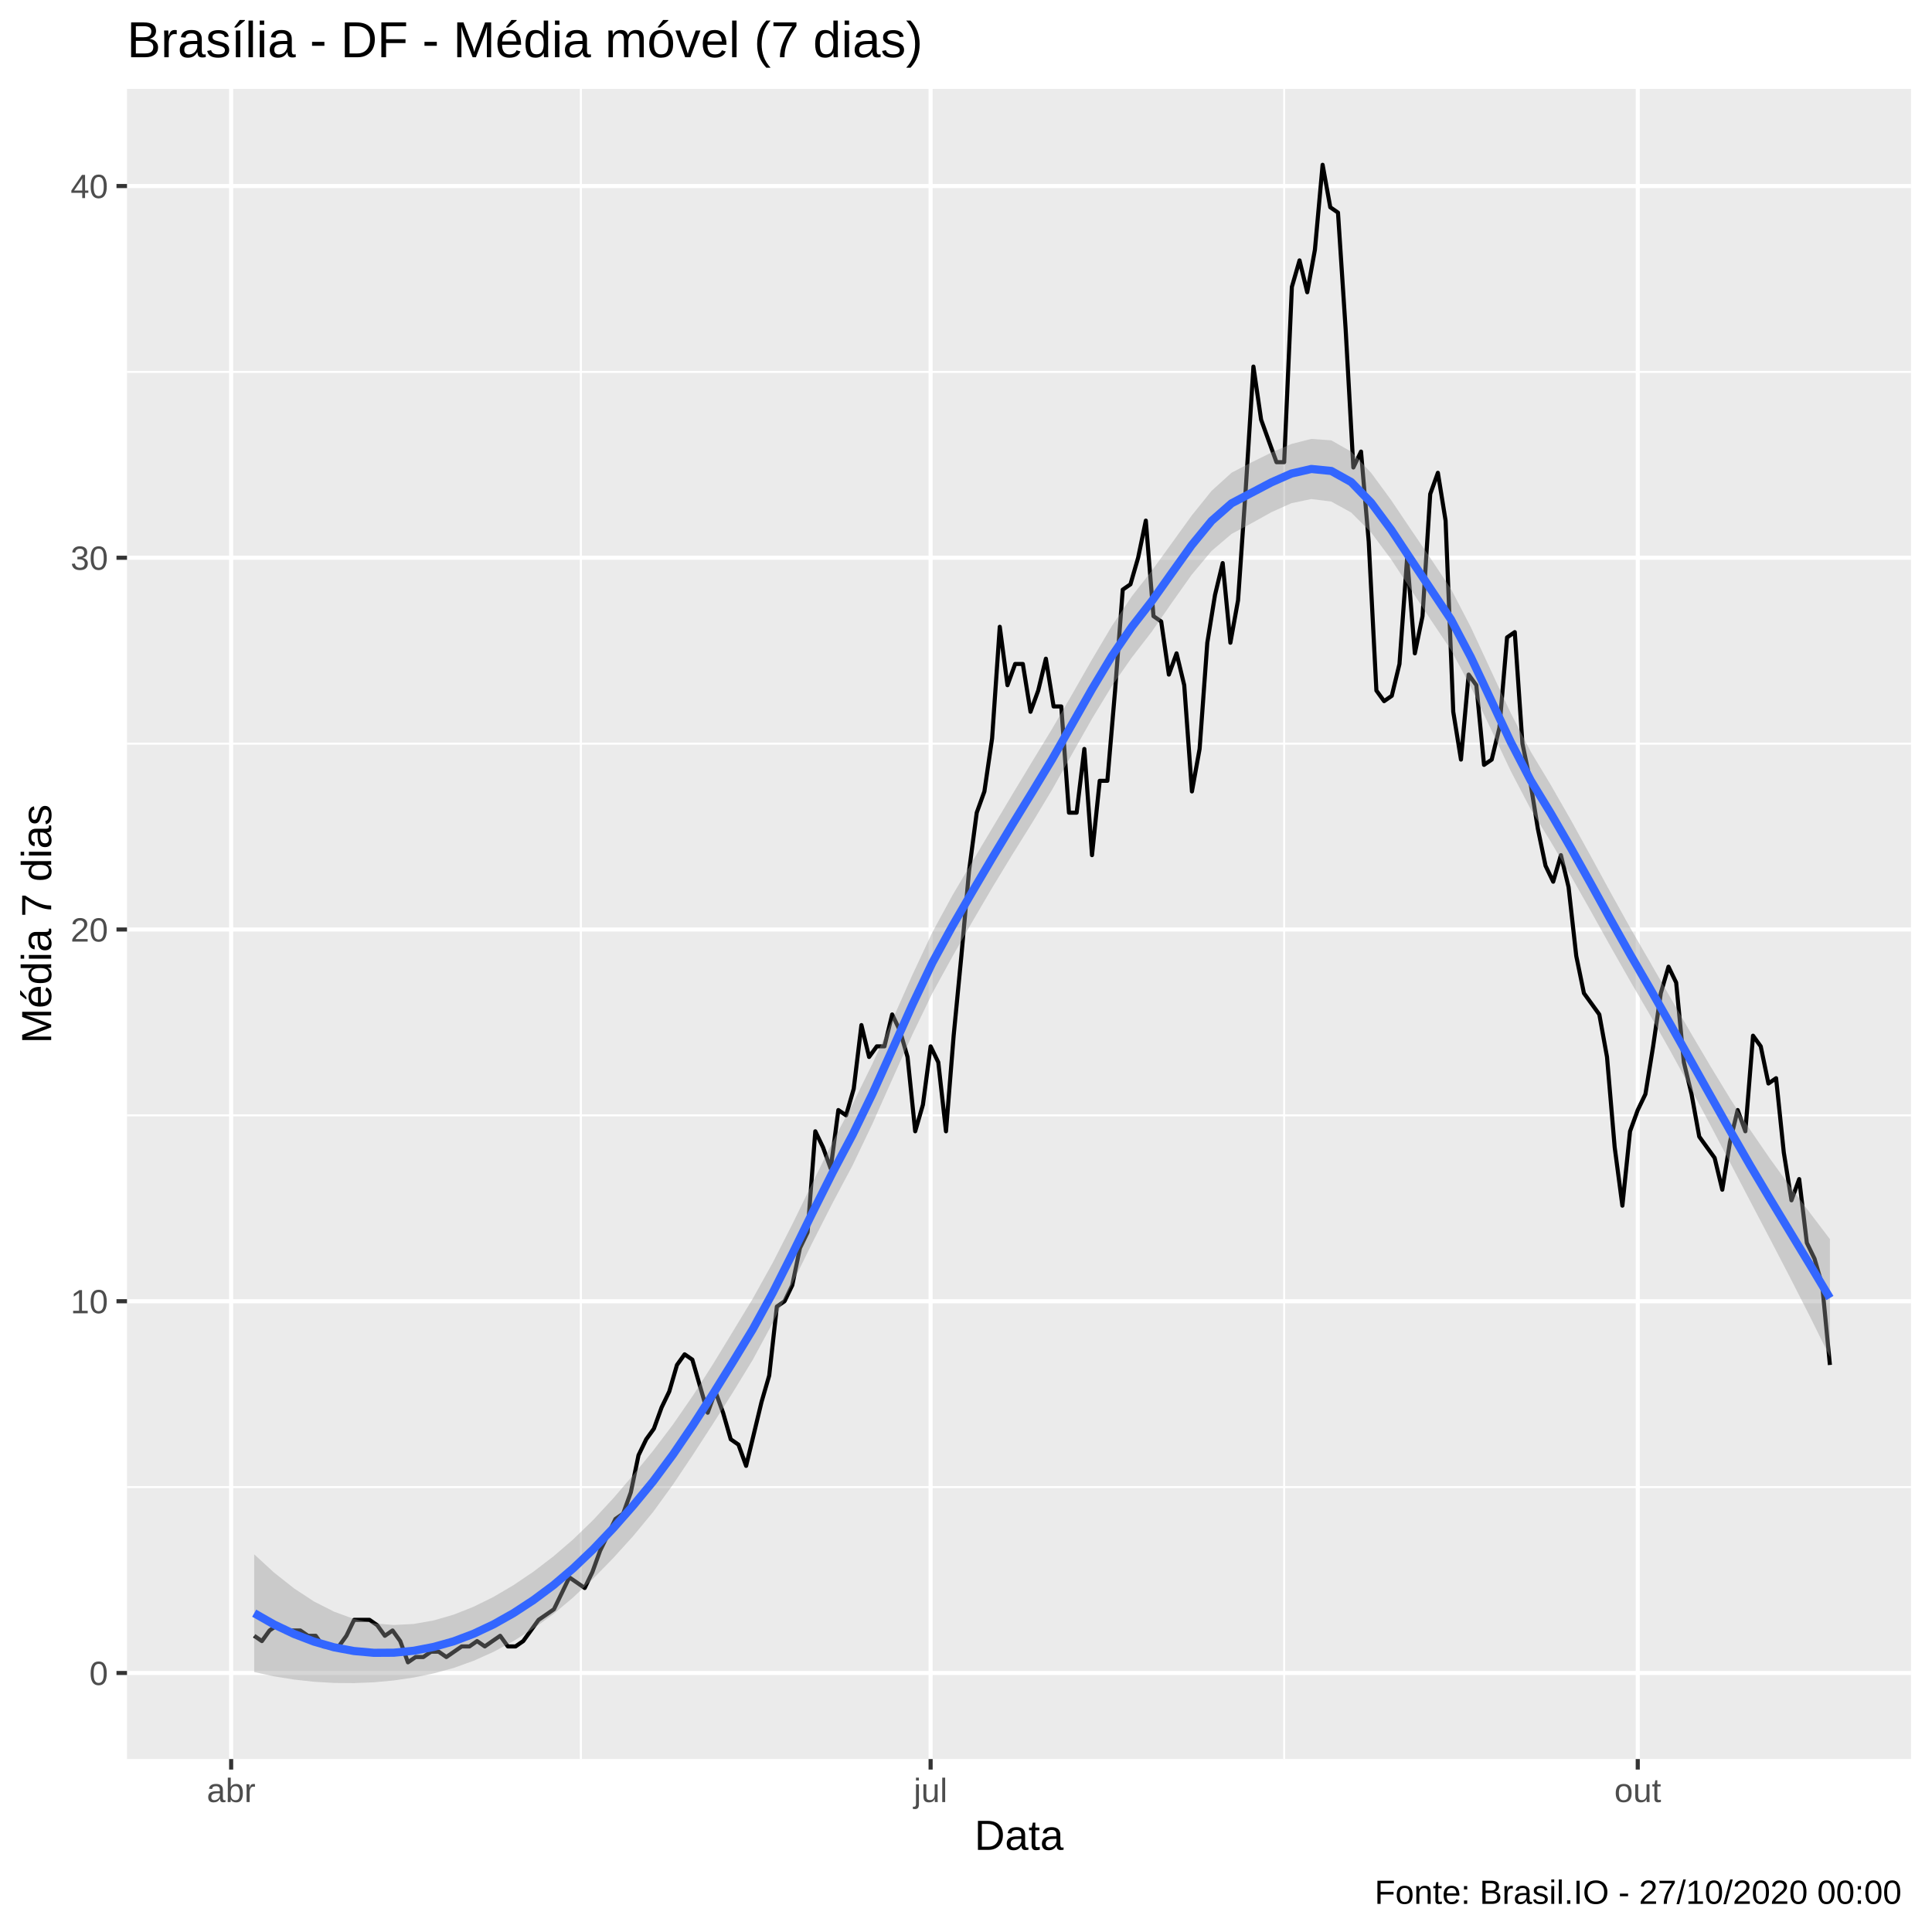
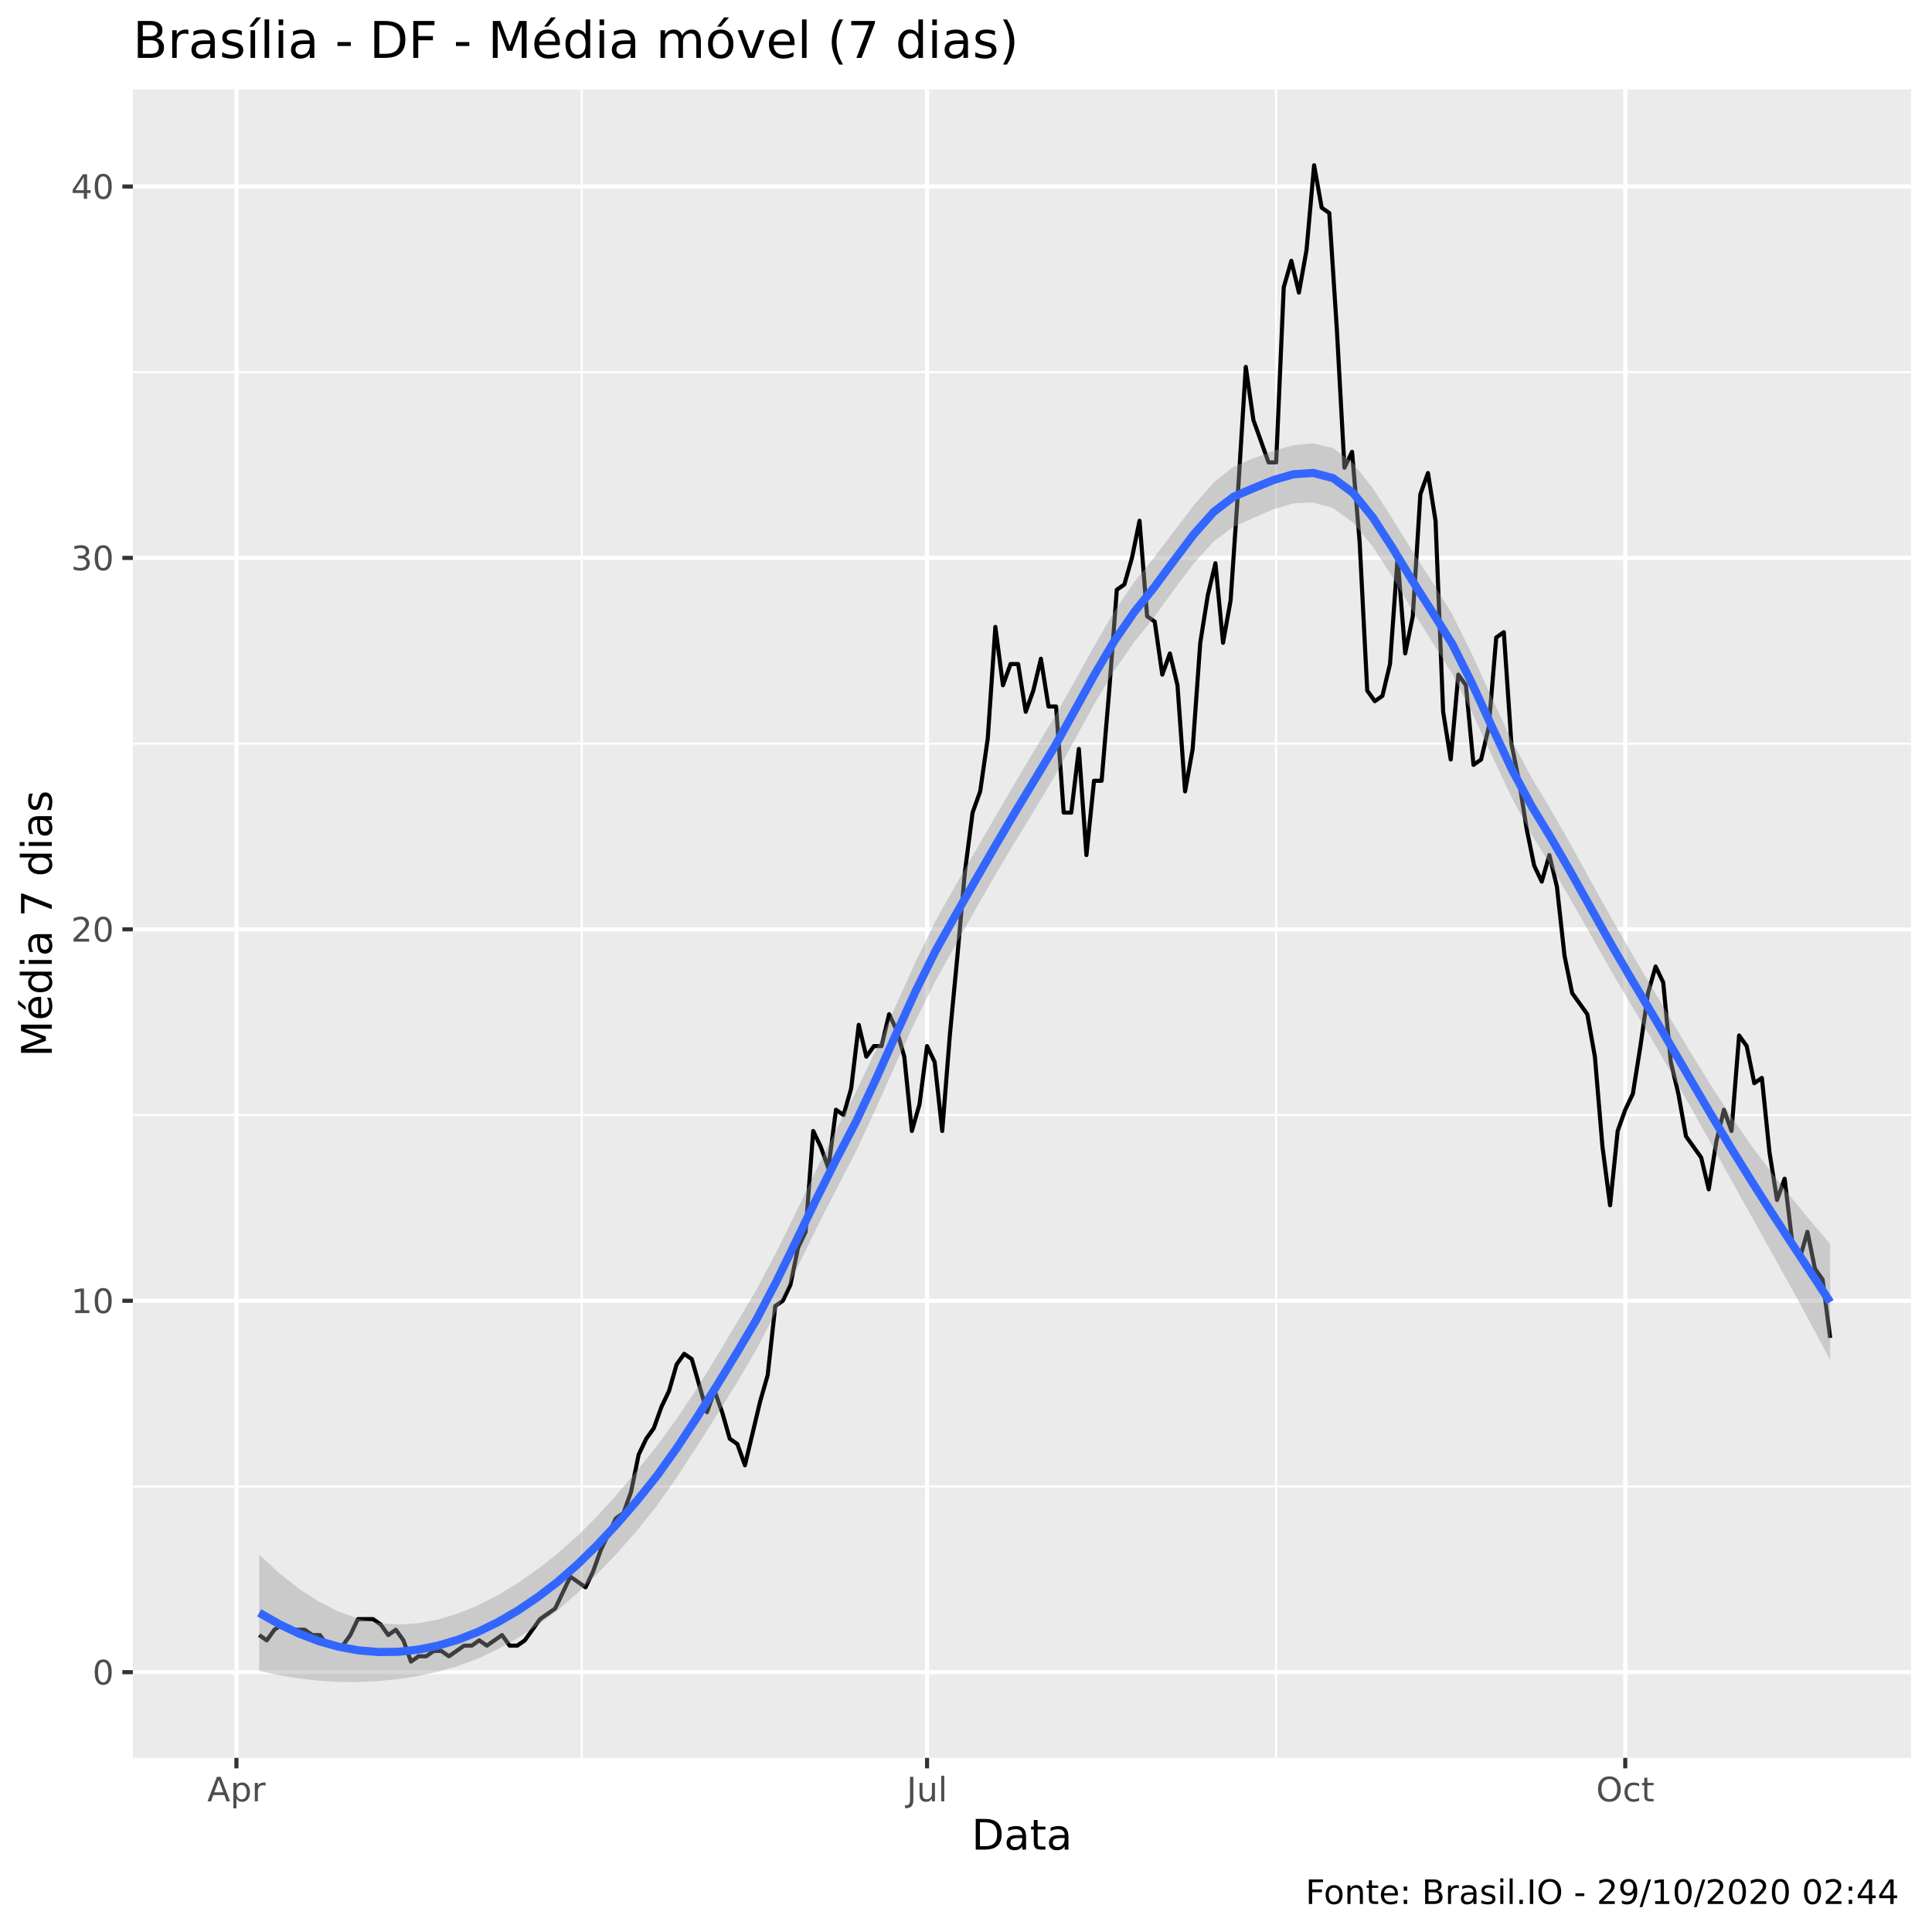
<svg xmlns="http://www.w3.org/2000/svg" viewBox="0 0 504.00 504.00">
  <defs>
    <style type="text/css">
    line, polyline, polygon, path, rect, circle {
      fill: none;
      stroke: #000000;
      stroke-linecap: round;
      stroke-linejoin: round;
      stroke-miterlimit: 10.00;
    }
  </style>
  </defs>
  <rect width="100%" height="100%" style="stroke: none; fill: #FFFFFF;" />
-   <rect x="0.00" y="0.00" width="504.00" height="504.00" style="stroke-width: 1.07; stroke: #FFFFFF; fill: #FFFFFF;" />
+   <rect x="0" y="0.00" width="504.00" height="504.00" style="stroke-width: 1.07; stroke: #FFFFFF; fill: #FFFFFF;" />
  <defs>
-     <clipPath id="cpMzMuMTN8NDk4LjUyfDQ1OC44OHwyMy4xOQ==">
-       <rect x="33.13" y="23.19" width="465.39" height="435.69" />
+     <clipPath id="cpMzQuNjZ8NDk4LjUyfDQ1OC41N3wyMy4zMw==">
+       <rect x="34.66" y="23.33" width="463.87" height="435.24" />
    </clipPath>
  </defs>
-   <rect x="33.13" y="23.19" width="465.39" height="435.69" style="stroke-width: 1.07; stroke: none; fill: #EBEBEB;" clip-path="url(#cpMzMuMTN8NDk4LjUyfDQ1OC44OHwyMy4xOQ==)" />
-   <polyline points="33.13,387.94 498.52,387.94 " style="stroke-width: 0.53; stroke: #FFFFFF; stroke-linecap: butt;" clip-path="url(#cpMzMuMTN8NDk4LjUyfDQ1OC44OHwyMy4xOQ==)" />
-   <polyline points="33.13,290.96 498.52,290.96 " style="stroke-width: 0.53; stroke: #FFFFFF; stroke-linecap: butt;" clip-path="url(#cpMzMuMTN8NDk4LjUyfDQ1OC44OHwyMy4xOQ==)" />
-   <polyline points="33.13,193.99 498.52,193.99 " style="stroke-width: 0.53; stroke: #FFFFFF; stroke-linecap: butt;" clip-path="url(#cpMzMuMTN8NDk4LjUyfDQ1OC44OHwyMy4xOQ==)" />
-   <polyline points="33.13,97.02 498.52,97.02 " style="stroke-width: 0.53; stroke: #FFFFFF; stroke-linecap: butt;" clip-path="url(#cpMzMuMTN8NDk4LjUyfDQ1OC44OHwyMy4xOQ==)" />
-   <polyline points="151.53,458.88 151.53,23.19 " style="stroke-width: 0.53; stroke: #FFFFFF; stroke-linecap: butt;" clip-path="url(#cpMzMuMTN8NDk4LjUyfDQ1OC44OHwyMy4xOQ==)" />
-   <polyline points="335.00,458.88 335.00,23.19 " style="stroke-width: 0.53; stroke: #FFFFFF; stroke-linecap: butt;" clip-path="url(#cpMzMuMTN8NDk4LjUyfDQ1OC44OHwyMy4xOQ==)" />
-   <polyline points="33.13,436.43 498.52,436.43 " style="stroke-width: 1.07; stroke: #FFFFFF; stroke-linecap: butt;" clip-path="url(#cpMzMuMTN8NDk4LjUyfDQ1OC44OHwyMy4xOQ==)" />
-   <polyline points="33.13,339.45 498.52,339.45 " style="stroke-width: 1.07; stroke: #FFFFFF; stroke-linecap: butt;" clip-path="url(#cpMzMuMTN8NDk4LjUyfDQ1OC44OHwyMy4xOQ==)" />
-   <polyline points="33.13,242.48 498.52,242.48 " style="stroke-width: 1.07; stroke: #FFFFFF; stroke-linecap: butt;" clip-path="url(#cpMzMuMTN8NDk4LjUyfDQ1OC44OHwyMy4xOQ==)" />
-   <polyline points="33.13,145.50 498.52,145.50 " style="stroke-width: 1.07; stroke: #FFFFFF; stroke-linecap: butt;" clip-path="url(#cpMzMuMTN8NDk4LjUyfDQ1OC44OHwyMy4xOQ==)" />
-   <polyline points="33.13,48.53 498.52,48.53 " style="stroke-width: 1.07; stroke: #FFFFFF; stroke-linecap: butt;" clip-path="url(#cpMzMuMTN8NDk4LjUyfDQ1OC44OHwyMy4xOQ==)" />
-   <polyline points="60.30,458.88 60.30,23.19 " style="stroke-width: 1.07; stroke: #FFFFFF; stroke-linecap: butt;" clip-path="url(#cpMzMuMTN8NDk4LjUyfDQ1OC44OHwyMy4xOQ==)" />
-   <polyline points="242.77,458.88 242.77,23.19 " style="stroke-width: 1.07; stroke: #FFFFFF; stroke-linecap: butt;" clip-path="url(#cpMzMuMTN8NDk4LjUyfDQ1OC44OHwyMy4xOQ==)" />
-   <polyline points="427.24,458.88 427.24,23.19 " style="stroke-width: 1.07; stroke: #FFFFFF; stroke-linecap: butt;" clip-path="url(#cpMzMuMTN8NDk4LjUyfDQ1OC44OHwyMy4xOQ==)" />
-   <polyline points="66.31,426.73 68.32,428.11 70.32,425.34 72.33,423.96 74.33,425.34 76.34,425.34 78.34,425.34 80.35,426.73 82.35,426.73 84.36,429.50 86.36,429.50 88.37,429.50 90.37,426.73 92.38,422.57 94.38,422.57 96.39,422.57 98.40,423.96 100.40,426.73 102.41,425.34 104.41,428.11 106.42,433.65 108.42,432.27 110.43,432.27 112.43,430.88 114.44,430.88 116.44,432.27 118.45,430.88 120.45,429.50 122.46,429.50 124.46,428.11 126.47,429.50 128.47,428.11 130.48,426.73 132.48,429.50 134.49,429.50 136.49,428.11 138.50,425.34 140.50,422.57 142.51,421.19 144.51,419.80 146.52,415.65 148.52,411.49 150.53,412.87 152.53,414.26 154.54,410.10 156.54,404.56 158.55,400.41 160.55,396.25 162.56,394.87 164.56,389.32 166.57,379.63 168.58,375.47 170.58,372.70 172.59,367.16 174.59,363.00 176.60,356.08 178.60,353.30 180.61,354.69 182.61,361.62 184.62,368.54 186.62,363.00 188.63,368.54 190.63,375.47 192.64,376.86 194.64,382.40 196.65,374.09 198.65,365.77 200.66,358.85 202.66,340.84 204.67,339.45 206.67,335.30 208.68,325.60 210.68,321.44 212.69,295.12 214.69,299.28 216.70,304.82 218.70,289.58 220.71,290.96 222.71,284.04 224.72,267.41 226.72,275.73 228.73,272.96 230.73,272.96 232.74,264.64 234.74,268.80 236.75,275.73 238.75,295.12 240.76,288.19 242.77,272.96 244.77,277.11 246.78,295.12 248.78,270.18 250.79,249.40 252.79,227.24 254.80,212.00 256.80,206.46 258.81,192.61 260.81,163.51 262.82,178.75 264.82,173.21 266.83,173.21 268.83,185.68 270.84,180.14 272.84,171.83 274.85,184.29 276.85,184.29 278.86,212.00 280.86,212.00 282.87,195.38 284.87,223.08 286.88,203.69 288.88,203.69 290.89,180.14 292.89,153.82 294.90,152.43 296.90,145.50 298.91,135.81 300.91,160.74 302.92,162.13 304.92,175.98 306.93,170.44 308.93,178.75 310.94,206.46 312.94,195.38 314.95,167.67 316.96,155.20 318.96,146.89 320.97,167.67 322.97,156.59 324.98,127.50 326.98,95.63 328.99,109.49 330.99,115.03 333.00,120.57 335.00,120.57 337.01,74.85 339.01,67.93 341.02,76.24 343.02,65.16 345.03,42.99 347.03,54.07 349.04,55.46 351.04,85.94 353.05,121.95 355.05,117.80 357.06,141.35 359.06,180.14 361.07,182.91 363.07,181.52 365.08,173.21 367.08,145.50 369.09,170.44 371.09,160.74 373.10,128.88 375.10,123.34 377.11,135.81 379.11,185.68 381.12,198.15 383.12,175.98 385.13,178.75 387.14,199.53 389.14,198.15 391.15,189.84 393.15,166.28 395.16,164.90 397.16,193.99 399.17,203.69 401.17,216.16 403.18,225.85 405.18,230.01 407.19,223.08 409.19,231.40 411.20,249.40 413.20,259.10 415.21,261.87 417.21,264.64 419.22,275.73 421.22,299.28 423.23,314.52 425.23,295.12 427.24,289.58 429.24,285.42 431.25,272.96 433.25,259.10 435.26,252.18 437.26,256.33 439.27,277.11 441.27,285.42 443.28,296.51 445.28,299.28 447.29,302.05 449.29,310.36 451.30,297.89 453.30,289.58 455.31,295.12 457.31,270.18 459.32,272.96 461.33,282.65 463.33,281.27 465.34,300.66 467.34,313.13 469.35,307.59 471.35,324.21 473.36,328.37 475.36,335.30 477.37,356.08 " style="stroke-width: 1.07; stroke-linecap: butt;" clip-path="url(#cpMzMuMTN8NDk4LjUyfDQ1OC44OHwyMy4xOQ==)" />
-   <polygon points="66.31,405.47 71.52,410.26 76.72,414.37 81.92,417.78 87.13,420.43 92.33,422.33 97.53,423.49 102.74,423.91 107.94,423.64 113.14,422.72 118.35,421.21 123.55,419.15 128.75,416.58 133.95,413.52 139.16,410.00 144.36,406.02 149.56,401.54 154.77,396.49 159.97,390.87 165.17,384.81 170.38,378.45 175.58,371.58 180.78,364.04 185.99,355.87 191.19,347.33 196.39,338.74 201.60,329.37 206.80,319.15 212.00,308.47 217.21,297.90 222.41,288.04 227.61,277.45 232.82,265.99 238.02,254.30 243.22,243.21 248.43,233.63 253.63,224.79 258.83,216.07 264.03,207.34 269.24,198.71 274.44,190.17 279.64,181.20 284.85,172.08 290.05,163.30 295.25,155.56 300.46,148.90 305.66,141.72 310.86,134.51 316.07,128.04 321.27,123.32 326.47,120.62 331.68,118.05 336.88,115.82 342.08,114.50 347.29,114.87 352.49,117.82 357.69,123.36 362.90,130.45 368.10,138.18 373.30,145.82 378.51,153.63 383.71,163.65 388.91,174.86 394.12,186.03 399.32,196.08 404.52,204.71 409.72,213.79 414.93,223.25 420.13,232.79 425.33,242.14 430.54,251.15 435.74,260.21 440.94,269.22 446.15,278.06 451.35,286.60 456.55,294.72 461.76,302.30 466.96,309.47 472.16,316.40 477.37,323.25 477.37,353.98 472.16,343.45 466.96,333.24 461.76,323.24 456.55,313.31 451.35,303.34 446.15,293.43 440.94,283.69 435.74,274.18 430.54,264.97 425.33,256.05 420.13,246.90 414.93,237.58 409.72,228.37 404.52,219.54 399.32,211.12 394.12,201.17 388.91,190.15 383.71,179.24 378.51,169.54 373.30,161.78 368.10,153.85 362.90,145.90 357.69,138.92 352.49,133.71 347.29,130.84 342.08,130.18 336.88,131.27 331.68,133.61 326.47,136.51 321.27,139.29 316.07,143.72 310.86,149.95 305.66,157.29 300.46,164.79 295.25,171.53 290.05,178.98 284.85,187.53 279.64,196.76 274.44,206.05 269.24,214.68 264.03,223.03 258.83,231.59 253.63,240.48 248.43,249.60 243.22,259.10 238.02,269.86 232.82,281.43 227.61,293.12 222.41,304.01 217.21,313.79 212.00,324.03 206.80,334.60 201.60,345.04 196.39,354.71 191.19,363.22 185.99,371.44 180.78,379.48 175.58,387.25 170.38,394.42 165.17,400.72 159.97,406.46 154.77,411.78 149.56,416.69 144.36,421.07 139.16,424.83 133.95,428.11 128.75,430.92 123.55,433.25 118.35,435.12 113.14,436.54 107.94,437.61 102.74,438.38 97.53,438.86 92.33,439.07 87.13,439.03 81.92,438.72 76.72,438.15 71.52,437.31 66.31,436.19 " style="stroke-width: 0.00; stroke: none; fill: #999999; fill-opacity: 0.40;" clip-path="url(#cpMzMuMTN8NDk4LjUyfDQ1OC44OHwyMy4xOQ==)" />
-   <polyline points="66.31,405.47 71.52,410.26 76.72,414.37 81.92,417.78 87.13,420.43 92.33,422.33 97.53,423.49 102.74,423.91 107.94,423.64 113.14,422.72 118.35,421.21 123.55,419.15 128.75,416.58 133.95,413.52 139.16,410.00 144.36,406.02 149.56,401.54 154.77,396.49 159.97,390.87 165.17,384.81 170.38,378.45 175.58,371.58 180.78,364.04 185.99,355.87 191.19,347.33 196.39,338.74 201.60,329.37 206.80,319.15 212.00,308.47 217.21,297.90 222.41,288.04 227.61,277.45 232.82,265.99 238.02,254.30 243.22,243.21 248.43,233.63 253.63,224.79 258.83,216.07 264.03,207.34 269.24,198.71 274.44,190.17 279.64,181.20 284.85,172.08 290.05,163.30 295.25,155.56 300.46,148.90 305.66,141.72 310.86,134.51 316.07,128.04 321.27,123.32 326.47,120.62 331.68,118.05 336.88,115.82 342.08,114.50 347.29,114.87 352.49,117.82 357.69,123.36 362.90,130.45 368.10,138.18 373.30,145.82 378.51,153.63 383.71,163.65 388.91,174.86 394.12,186.03 399.32,196.08 404.52,204.71 409.72,213.79 414.93,223.25 420.13,232.79 425.33,242.14 430.54,251.15 435.74,260.21 440.94,269.22 446.15,278.06 451.35,286.60 456.55,294.72 461.76,302.30 466.96,309.47 472.16,316.40 477.37,323.25 " style="stroke-width: 2.13; stroke: none;" clip-path="url(#cpMzMuMTN8NDk4LjUyfDQ1OC44OHwyMy4xOQ==)" />
-   <polyline points="477.37,353.98 472.16,343.45 466.96,333.24 461.76,323.24 456.55,313.31 451.35,303.34 446.15,293.43 440.94,283.69 435.74,274.18 430.54,264.97 425.33,256.05 420.13,246.90 414.93,237.58 409.72,228.37 404.52,219.54 399.32,211.12 394.12,201.17 388.91,190.15 383.71,179.24 378.51,169.54 373.30,161.78 368.10,153.85 362.90,145.90 357.69,138.92 352.49,133.71 347.29,130.84 342.08,130.18 336.88,131.27 331.68,133.61 326.47,136.51 321.27,139.29 316.07,143.72 310.86,149.95 305.66,157.29 300.46,164.79 295.25,171.53 290.05,178.98 284.85,187.53 279.64,196.76 274.44,206.05 269.24,214.68 264.03,223.03 258.83,231.59 253.63,240.48 248.43,249.60 243.22,259.10 238.02,269.86 232.82,281.43 227.61,293.12 222.41,304.01 217.21,313.79 212.00,324.03 206.80,334.60 201.60,345.04 196.39,354.71 191.19,363.22 185.99,371.44 180.78,379.48 175.58,387.25 170.38,394.42 165.17,400.72 159.97,406.46 154.77,411.78 149.56,416.69 144.36,421.07 139.16,424.83 133.95,428.11 128.75,430.92 123.55,433.25 118.35,435.12 113.14,436.54 107.94,437.61 102.74,438.38 97.53,438.86 92.33,439.07 87.13,439.03 81.92,438.72 76.72,438.15 71.52,437.31 66.31,436.19 " style="stroke-width: 2.13; stroke: none;" clip-path="url(#cpMzMuMTN8NDk4LjUyfDQ1OC44OHwyMy4xOQ==)" />
-   <polyline points="66.31,420.83 71.52,423.79 76.72,426.26 81.92,428.25 87.13,429.73 92.33,430.70 97.53,431.17 102.74,431.14 107.94,430.63 113.14,429.63 118.35,428.17 123.55,426.20 128.75,423.75 133.95,420.82 139.16,417.41 144.36,413.54 149.56,409.11 154.77,404.14 159.97,398.67 165.17,392.76 170.38,386.44 175.58,379.42 180.78,371.76 185.99,363.65 191.19,355.28 196.39,346.73 201.60,337.21 206.80,326.88 212.00,316.25 217.21,305.85 222.41,296.03 227.61,285.29 232.82,273.71 238.02,262.08 243.22,251.15 248.43,241.61 253.63,232.64 258.83,223.83 264.03,215.19 269.24,206.70 274.44,198.11 279.64,188.98 284.85,179.80 290.05,171.14 295.25,163.54 300.46,156.84 305.66,149.51 310.86,142.23 316.07,135.88 321.27,131.31 326.47,128.57 331.68,125.83 336.88,123.54 342.08,122.34 347.29,122.86 352.49,125.76 357.69,131.14 362.90,138.17 368.10,146.01 373.30,153.80 378.51,161.59 383.71,171.45 388.91,182.50 394.12,193.60 399.32,203.60 404.52,212.12 409.72,221.08 414.93,230.41 420.13,239.84 425.33,249.09 430.54,258.06 435.74,267.20 440.94,276.46 446.15,285.75 451.35,294.97 456.55,304.01 461.76,312.77 466.96,321.36 472.16,329.93 477.37,338.61 " style="stroke-width: 2.13; stroke: #3366FF; stroke-linecap: butt;" clip-path="url(#cpMzMuMTN8NDk4LjUyfDQ1OC44OHwyMy4xOQ==)" />
+   <rect x="34.66" y="23.33" width="463.87" height="435.24" style="stroke-width: 1.07; stroke: none; fill: #EBEBEB;" clip-path="url(#cpMzQuNjZ8NDk4LjUyfDQ1OC41N3wyMy4zMw==)" />
+   <polyline points="34.66,387.78 498.52,387.78 " style="stroke-width: 0.53; stroke: #FFFFFF; stroke-linecap: butt;" clip-path="url(#cpMzQuNjZ8NDk4LjUyfDQ1OC41N3wyMy4zMw==)" />
+   <polyline points="34.66,290.88 498.52,290.88 " style="stroke-width: 0.53; stroke: #FFFFFF; stroke-linecap: butt;" clip-path="url(#cpMzQuNjZ8NDk4LjUyfDQ1OC41N3wyMy4zMw==)" />
+   <polyline points="34.66,193.99 498.52,193.99 " style="stroke-width: 0.53; stroke: #FFFFFF; stroke-linecap: butt;" clip-path="url(#cpMzQuNjZ8NDk4LjUyfDQ1OC41N3wyMy4zMw==)" />
+   <polyline points="34.66,97.10 498.52,97.10 " style="stroke-width: 0.53; stroke: #FFFFFF; stroke-linecap: butt;" clip-path="url(#cpMzQuNjZ8NDk4LjUyfDQ1OC41N3wyMy4zMw==)" />
+   <polyline points="151.76,458.57 151.76,23.33 " style="stroke-width: 0.53; stroke: #FFFFFF; stroke-linecap: butt;" clip-path="url(#cpMzQuNjZ8NDk4LjUyfDQ1OC41N3wyMy4zMw==)" />
+   <polyline points="332.91,458.57 332.91,23.33 " style="stroke-width: 0.53; stroke: #FFFFFF; stroke-linecap: butt;" clip-path="url(#cpMzQuNjZ8NDk4LjUyfDQ1OC41N3wyMy4zMw==)" />
+   <polyline points="34.66,436.22 498.52,436.22 " style="stroke-width: 1.07; stroke: #FFFFFF; stroke-linecap: butt;" clip-path="url(#cpMzQuNjZ8NDk4LjUyfDQ1OC41N3wyMy4zMw==)" />
+   <polyline points="34.66,339.33 498.52,339.33 " style="stroke-width: 1.07; stroke: #FFFFFF; stroke-linecap: butt;" clip-path="url(#cpMzQuNjZ8NDk4LjUyfDQ1OC41N3wyMy4zMw==)" />
+   <polyline points="34.66,242.44 498.52,242.44 " style="stroke-width: 1.07; stroke: #FFFFFF; stroke-linecap: butt;" clip-path="url(#cpMzQuNjZ8NDk4LjUyfDQ1OC41N3wyMy4zMw==)" />
+   <polyline points="34.66,145.54 498.52,145.54 " style="stroke-width: 1.07; stroke: #FFFFFF; stroke-linecap: butt;" clip-path="url(#cpMzQuNjZ8NDk4LjUyfDQ1OC41N3wyMy4zMw==)" />
+   <polyline points="34.66,48.65 498.52,48.65 " style="stroke-width: 1.07; stroke: #FFFFFF; stroke-linecap: butt;" clip-path="url(#cpMzQuNjZ8NDk4LjUyfDQ1OC41N3wyMy4zMw==)" />
+   <polyline points="61.68,458.57 61.68,23.33 " style="stroke-width: 1.07; stroke: #FFFFFF; stroke-linecap: butt;" clip-path="url(#cpMzQuNjZ8NDk4LjUyfDQ1OC41N3wyMy4zMw==)" />
+   <polyline points="241.84,458.57 241.84,23.33 " style="stroke-width: 1.07; stroke: #FFFFFF; stroke-linecap: butt;" clip-path="url(#cpMzQuNjZ8NDk4LjUyfDQ1OC41N3wyMy4zMw==)" />
+   <polyline points="423.98,458.57 423.98,23.33 " style="stroke-width: 1.07; stroke: #FFFFFF; stroke-linecap: butt;" clip-path="url(#cpMzQuNjZ8NDk4LjUyfDQ1OC41N3wyMy4zMw==)" />
+   <polyline points="67.62,426.54 69.60,427.92 71.58,425.15 73.56,423.77 75.54,425.15 77.52,425.15 79.50,425.15 81.48,426.54 83.46,426.54 85.44,429.30 87.42,429.30 89.40,429.30 91.38,426.54 93.36,422.38 95.34,422.38 97.32,422.38 99.30,423.77 101.28,426.54 103.26,425.15 105.24,427.92 107.21,433.46 109.19,432.07 111.17,432.07 113.15,430.69 115.13,430.69 117.11,432.07 119.09,430.69 121.07,429.30 123.05,429.30 125.03,427.92 127.01,429.30 128.99,427.92 130.97,426.54 132.95,429.30 134.93,429.30 136.91,427.92 138.89,425.15 140.87,422.38 142.85,421.00 144.83,419.61 146.81,415.46 148.79,411.31 150.77,412.69 152.75,414.08 154.73,409.93 156.71,404.39 158.69,400.24 160.67,396.08 162.65,394.70 164.63,389.16 166.61,379.47 168.59,375.32 170.57,372.55 172.55,367.01 174.53,362.86 176.51,355.94 178.49,353.17 180.47,354.56 182.45,361.48 184.43,368.40 186.41,362.86 188.39,368.40 190.37,375.32 192.35,376.70 194.33,382.24 196.31,373.94 198.29,365.63 200.27,358.71 202.24,340.71 204.22,339.33 206.20,335.18 208.18,325.49 210.16,321.34 212.14,295.04 214.12,299.19 216.10,304.73 218.08,289.50 220.06,290.88 222.04,283.96 224.02,267.35 226.00,275.66 227.98,272.89 229.96,272.89 231.94,264.58 233.92,268.74 235.90,275.66 237.88,295.04 239.86,288.12 241.84,272.89 243.82,277.04 245.80,295.04 247.78,270.12 249.76,249.36 251.74,227.21 253.72,211.98 255.70,206.45 257.68,192.61 259.66,163.54 261.64,178.76 263.62,173.23 265.60,173.23 267.58,185.68 269.56,180.15 271.54,171.84 273.52,184.30 275.50,184.30 277.48,211.98 279.46,211.98 281.44,195.37 283.42,223.06 285.40,203.68 287.38,203.68 289.36,180.15 291.34,153.85 293.32,152.46 295.29,145.54 297.27,135.85 299.25,160.77 301.23,162.15 303.21,175.99 305.19,170.46 307.17,178.76 309.15,206.45 311.13,195.37 313.11,167.69 315.09,155.23 317.07,146.93 319.05,167.69 321.03,156.62 323.01,127.55 324.99,95.71 326.97,109.55 328.95,115.09 330.93,120.63 332.91,120.63 334.89,74.95 336.87,68.03 338.85,76.33 340.83,65.26 342.81,43.11 344.79,54.18 346.77,55.57 348.75,86.02 350.73,122.01 352.71,117.86 354.69,141.39 356.67,180.15 358.65,182.92 360.63,181.53 362.61,173.23 364.59,145.54 366.57,170.46 368.55,160.77 370.53,128.93 372.51,123.40 374.49,135.85 376.47,185.68 378.45,198.14 380.43,175.99 382.41,178.76 384.39,199.53 386.37,198.14 388.35,189.84 390.32,166.31 392.30,164.92 394.28,193.99 396.26,203.68 398.24,216.14 400.22,225.83 402.20,229.98 404.18,223.06 406.16,231.36 408.14,249.36 410.12,259.05 412.10,261.82 414.08,264.58 416.06,275.66 418.04,299.19 420.02,314.42 422.00,295.04 423.98,289.50 425.96,285.35 427.94,272.89 429.92,259.05 431.90,252.13 433.88,256.28 435.86,277.04 437.84,285.35 439.82,296.42 441.80,299.19 443.78,301.96 445.76,310.26 447.74,297.80 449.72,289.50 451.70,295.04 453.68,270.12 455.66,272.89 457.64,282.58 459.62,281.19 461.60,300.57 463.58,313.03 465.56,307.49 467.54,324.10 469.52,328.26 471.50,321.34 473.48,331.03 475.46,333.79 477.44,349.02 " style="stroke-width: 1.07; stroke-linecap: butt;" clip-path="url(#cpMzQuNjZ8NDk4LjUyfDQ1OC41N3wyMy4zMw==)" />
+   <polygon points="67.62,405.58 72.81,410.35 77.99,414.44 83.18,417.81 88.37,420.43 93.56,422.29 98.74,423.40 103.93,423.77 109.12,423.45 114.31,422.47 119.49,420.90 124.68,418.77 129.87,416.12 135.06,412.97 140.24,409.35 145.43,405.28 150.62,400.68 155.81,395.51 160.99,389.79 166.18,383.64 171.37,377.18 176.56,370.08 181.75,362.28 186.93,353.90 192.12,345.25 197.31,336.48 202.50,326.73 207.68,316.18 212.87,305.31 218.06,294.82 223.25,284.92 228.43,274.05 233.62,262.51 238.81,250.97 244.00,240.33 249.18,231.09 254.37,222.15 259.56,213.21 264.75,204.29 269.93,195.57 275.12,186.98 280.31,177.81 285.50,168.44 290.68,159.52 295.87,151.87 301.06,145.46 306.25,138.60 311.43,131.79 316.62,125.84 321.81,121.75 327.00,119.57 332.18,117.62 337.37,116.14 342.56,115.66 347.75,116.88 352.93,120.78 358.12,127.36 363.31,135.42 368.50,143.89 373.68,151.88 378.87,160.26 384.06,170.79 389.25,182.21 394.43,193.32 399.62,203.00 404.81,211.62 410.00,220.76 415.19,230.15 420.37,239.50 425.56,248.52 430.75,257.27 435.94,266.04 441.12,274.70 446.31,283.10 451.50,291.11 456.69,298.59 461.87,305.56 467.06,312.12 472.25,318.41 477.44,324.55 477.44,354.83 472.25,345.07 467.06,335.56 461.87,326.20 456.69,316.92 451.50,307.61 446.31,298.25 441.12,288.96 435.94,279.81 430.75,270.88 425.56,262.22 420.37,253.41 415.19,244.28 410.00,235.13 404.81,226.22 399.62,217.82 394.43,208.23 389.25,197.21 384.06,186.02 378.87,175.81 373.68,167.57 368.50,159.32 363.31,150.60 358.12,142.60 352.93,136.32 347.75,132.56 342.56,131.08 337.37,131.32 332.18,132.87 327.00,135.12 321.81,137.42 316.62,141.25 311.43,146.96 306.25,153.86 301.06,161.03 295.87,167.53 290.68,174.92 285.50,183.61 280.31,193.07 275.12,202.56 269.93,211.23 264.75,219.67 259.56,228.38 254.37,237.42 249.18,246.68 244.00,255.98 238.81,266.34 233.62,277.67 228.43,289.34 223.25,300.52 218.06,310.47 212.87,320.67 207.68,331.34 202.50,342.04 197.31,352.09 192.12,360.89 186.93,369.24 181.75,377.44 176.56,385.39 171.37,392.80 166.18,399.29 160.99,405.17 155.81,410.60 150.62,415.60 145.43,420.10 140.24,423.97 135.06,427.34 129.87,430.24 124.68,432.66 119.49,434.60 114.31,436.09 109.12,437.22 103.93,438.03 98.74,438.55 93.56,438.79 88.37,438.76 83.18,438.45 77.99,437.87 72.81,437.01 67.62,435.86 " style="stroke-width: 0.00; stroke: none; fill: #999999; fill-opacity: 0.40;" clip-path="url(#cpMzQuNjZ8NDk4LjUyfDQ1OC41N3wyMy4zMw==)" />
+   <polyline points="67.62,405.58 72.81,410.35 77.99,414.44 83.18,417.81 88.37,420.43 93.56,422.29 98.74,423.40 103.93,423.77 109.12,423.45 114.31,422.47 119.49,420.90 124.68,418.77 129.87,416.12 135.06,412.97 140.24,409.35 145.43,405.28 150.62,400.68 155.81,395.51 160.99,389.79 166.18,383.64 171.37,377.18 176.56,370.08 181.75,362.28 186.93,353.90 192.12,345.25 197.31,336.48 202.50,326.73 207.68,316.18 212.87,305.31 218.06,294.82 223.25,284.92 228.43,274.05 233.62,262.51 238.81,250.97 244.00,240.33 249.18,231.09 254.37,222.15 259.56,213.21 264.75,204.29 269.93,195.57 275.12,186.98 280.31,177.81 285.50,168.44 290.68,159.52 295.87,151.87 301.06,145.46 306.25,138.60 311.43,131.79 316.62,125.84 321.81,121.75 327.00,119.57 332.18,117.62 337.37,116.14 342.56,115.66 347.75,116.88 352.93,120.78 358.12,127.36 363.31,135.42 368.50,143.89 373.68,151.88 378.87,160.26 384.06,170.79 389.25,182.21 394.43,193.32 399.62,203.00 404.81,211.62 410.00,220.76 415.19,230.15 420.37,239.50 425.56,248.52 430.75,257.27 435.94,266.04 441.12,274.70 446.31,283.10 451.50,291.11 456.69,298.59 461.87,305.56 467.06,312.12 472.25,318.41 477.44,324.55 " style="stroke-width: 2.13; stroke: none;" clip-path="url(#cpMzQuNjZ8NDk4LjUyfDQ1OC41N3wyMy4zMw==)" />
+   <polyline points="477.44,354.83 472.25,345.07 467.06,335.56 461.87,326.20 456.69,316.92 451.50,307.61 446.31,298.25 441.12,288.96 435.94,279.81 430.75,270.88 425.56,262.22 420.37,253.41 415.19,244.28 410.00,235.13 404.81,226.22 399.62,217.82 394.43,208.23 389.25,197.21 384.06,186.02 378.87,175.81 373.68,167.57 368.50,159.32 363.31,150.60 358.12,142.60 352.93,136.32 347.75,132.56 342.56,131.08 337.37,131.32 332.18,132.87 327.00,135.12 321.81,137.42 316.62,141.25 311.43,146.96 306.25,153.86 301.06,161.03 295.87,167.53 290.68,174.92 285.50,183.61 280.31,193.07 275.12,202.56 269.93,211.23 264.75,219.67 259.56,228.38 254.37,237.42 249.18,246.68 244.00,255.98 238.81,266.34 233.62,277.67 228.43,289.34 223.25,300.52 218.06,310.47 212.87,320.67 207.68,331.34 202.50,342.04 197.31,352.09 192.12,360.89 186.93,369.24 181.75,377.44 176.56,385.39 171.37,392.80 166.18,399.29 160.99,405.17 155.81,410.60 150.62,415.60 145.43,420.10 140.24,423.97 135.06,427.34 129.87,430.24 124.68,432.66 119.49,434.60 114.31,436.09 109.12,437.22 103.93,438.03 98.74,438.55 93.56,438.79 88.37,438.76 83.18,438.45 77.99,437.87 72.81,437.01 67.62,435.86 " style="stroke-width: 2.13; stroke: none;" clip-path="url(#cpMzQuNjZ8NDk4LjUyfDQ1OC41N3wyMy4zMw==)" />
+   <polyline points="67.62,420.72 72.81,423.68 77.99,426.16 83.18,428.13 88.37,429.59 93.56,430.54 98.74,430.97 103.93,430.90 109.12,430.33 114.31,429.28 119.49,427.75 124.68,425.71 129.87,423.18 135.06,420.16 140.24,416.66 145.43,412.69 150.62,408.14 155.81,403.06 160.99,397.48 166.18,391.47 171.37,384.99 176.56,377.74 181.75,369.86 186.93,361.57 192.12,353.07 197.31,344.29 202.50,334.38 207.68,323.76 212.87,312.99 218.06,302.64 223.25,292.72 228.43,281.69 233.62,270.09 238.81,258.66 244.00,248.16 249.18,238.89 254.37,229.78 259.56,220.80 264.75,211.98 269.93,203.40 275.12,194.77 280.31,185.44 285.50,176.03 290.68,167.22 295.87,159.70 301.06,153.25 306.25,146.23 311.43,139.38 316.62,133.54 321.81,129.58 327.00,127.35 332.18,125.24 337.37,123.73 342.56,123.37 347.75,124.72 352.93,128.55 358.12,134.98 363.31,143.01 368.50,151.60 373.68,159.72 378.87,168.03 384.06,178.40 389.25,189.71 394.43,200.77 399.62,210.41 404.81,218.92 410.00,227.94 415.19,237.22 420.37,246.46 425.56,255.37 430.75,264.07 435.94,272.93 441.12,281.83 446.31,290.67 451.50,299.36 456.69,307.76 461.87,315.88 467.06,323.84 472.25,331.74 477.44,339.69 " style="stroke-width: 2.13; stroke: #3366FF; stroke-linecap: butt;" clip-path="url(#cpMzQuNjZ8NDk4LjUyfDQ1OC41N3wyMy4zMw==)" />
  <defs>
    <clipPath id="cpMC4wMHw1MDQuMDB8NTA0LjAwfDAuMDA=">
      <rect x="0.00" y="0.00" width="504.00" height="504.00" />
    </clipPath>
  </defs>
  <g clip-path="url(#cpMC4wMHw1MDQuMDB8NTA0LjAwfDAuMDA=)">
-     <text x="23.30" y="439.57" style="font-size: 8.80px; fill: #4D4D4D; font-family: Arial;" textLength="4.89px" lengthAdjust="spacingAndGlyphs">0</text>
+     <text x="24.13" y="439.43" style="font-size: 8.80px; fill: #4D4D4D; font-family: DejaVu Sans;" textLength="5.60px" lengthAdjust="spacingAndGlyphs">0</text>
  </g>
  <g clip-path="url(#cpMC4wMHw1MDQuMDB8NTA0LjAwfDAuMDA=)">
-     <text x="18.41" y="342.60" style="font-size: 8.80px; fill: #4D4D4D; font-family: Arial;" textLength="9.79px" lengthAdjust="spacingAndGlyphs">10</text>
+     <text x="18.53" y="342.54" style="font-size: 8.80px; fill: #4D4D4D; font-family: DejaVu Sans;" textLength="11.20px" lengthAdjust="spacingAndGlyphs">10</text>
  </g>
  <g clip-path="url(#cpMC4wMHw1MDQuMDB8NTA0LjAwfDAuMDA=)">
-     <text x="18.41" y="245.63" style="font-size: 8.80px; fill: #4D4D4D; font-family: Arial;" textLength="9.79px" lengthAdjust="spacingAndGlyphs">20</text>
+     <text x="18.53" y="245.64" style="font-size: 8.80px; fill: #4D4D4D; font-family: DejaVu Sans;" textLength="11.20px" lengthAdjust="spacingAndGlyphs">20</text>
  </g>
  <g clip-path="url(#cpMC4wMHw1MDQuMDB8NTA0LjAwfDAuMDA=)">
-     <text x="18.41" y="148.65" style="font-size: 8.80px; fill: #4D4D4D; font-family: Arial;" textLength="9.79px" lengthAdjust="spacingAndGlyphs">30</text>
+     <text x="18.53" y="148.75" style="font-size: 8.80px; fill: #4D4D4D; font-family: DejaVu Sans;" textLength="11.20px" lengthAdjust="spacingAndGlyphs">30</text>
  </g>
  <g clip-path="url(#cpMC4wMHw1MDQuMDB8NTA0LjAwfDAuMDA=)">
-     <text x="18.41" y="51.68" style="font-size: 8.80px; fill: #4D4D4D; font-family: Arial;" textLength="9.79px" lengthAdjust="spacingAndGlyphs">40</text>
+     <text x="18.53" y="51.86" style="font-size: 8.80px; fill: #4D4D4D; font-family: DejaVu Sans;" textLength="11.20px" lengthAdjust="spacingAndGlyphs">40</text>
  </g>
-   <polyline points="30.39,436.43 33.13,436.43 " style="stroke-width: 1.07; stroke: #333333; stroke-linecap: butt;" clip-path="url(#cpMC4wMHw1MDQuMDB8NTA0LjAwfDAuMDA=)" />
-   <polyline points="30.39,339.45 33.13,339.45 " style="stroke-width: 1.07; stroke: #333333; stroke-linecap: butt;" clip-path="url(#cpMC4wMHw1MDQuMDB8NTA0LjAwfDAuMDA=)" />
-   <polyline points="30.39,242.48 33.13,242.48 " style="stroke-width: 1.07; stroke: #333333; stroke-linecap: butt;" clip-path="url(#cpMC4wMHw1MDQuMDB8NTA0LjAwfDAuMDA=)" />
-   <polyline points="30.39,145.50 33.13,145.50 " style="stroke-width: 1.07; stroke: #333333; stroke-linecap: butt;" clip-path="url(#cpMC4wMHw1MDQuMDB8NTA0LjAwfDAuMDA=)" />
-   <polyline points="30.39,48.53 33.13,48.53 " style="stroke-width: 1.07; stroke: #333333; stroke-linecap: butt;" clip-path="url(#cpMC4wMHw1MDQuMDB8NTA0LjAwfDAuMDA=)" />
-   <polyline points="60.30,461.62 60.30,458.88 " style="stroke-width: 1.07; stroke: #333333; stroke-linecap: butt;" clip-path="url(#cpMC4wMHw1MDQuMDB8NTA0LjAwfDAuMDA=)" />
-   <polyline points="242.77,461.62 242.77,458.88 " style="stroke-width: 1.07; stroke: #333333; stroke-linecap: butt;" clip-path="url(#cpMC4wMHw1MDQuMDB8NTA0LjAwfDAuMDA=)" />
-   <polyline points="427.24,461.62 427.24,458.88 " style="stroke-width: 1.07; stroke: #333333; stroke-linecap: butt;" clip-path="url(#cpMC4wMHw1MDQuMDB8NTA0LjAwfDAuMDA=)" />
+   <polyline points="31.92,436.22 34.66,436.22 " style="stroke-width: 1.07; stroke: #333333; stroke-linecap: butt;" clip-path="url(#cpMC4wMHw1MDQuMDB8NTA0LjAwfDAuMDA=)" />
+   <polyline points="31.92,339.33 34.66,339.33 " style="stroke-width: 1.07; stroke: #333333; stroke-linecap: butt;" clip-path="url(#cpMC4wMHw1MDQuMDB8NTA0LjAwfDAuMDA=)" />
+   <polyline points="31.92,242.44 34.66,242.44 " style="stroke-width: 1.07; stroke: #333333; stroke-linecap: butt;" clip-path="url(#cpMC4wMHw1MDQuMDB8NTA0LjAwfDAuMDA=)" />
+   <polyline points="31.92,145.54 34.66,145.54 " style="stroke-width: 1.07; stroke: #333333; stroke-linecap: butt;" clip-path="url(#cpMC4wMHw1MDQuMDB8NTA0LjAwfDAuMDA=)" />
+   <polyline points="31.92,48.65 34.66,48.65 " style="stroke-width: 1.07; stroke: #333333; stroke-linecap: butt;" clip-path="url(#cpMC4wMHw1MDQuMDB8NTA0LjAwfDAuMDA=)" />
+   <polyline points="61.68,461.31 61.68,458.57 " style="stroke-width: 1.07; stroke: #333333; stroke-linecap: butt;" clip-path="url(#cpMC4wMHw1MDQuMDB8NTA0LjAwfDAuMDA=)" />
+   <polyline points="241.84,461.31 241.84,458.57 " style="stroke-width: 1.07; stroke: #333333; stroke-linecap: butt;" clip-path="url(#cpMC4wMHw1MDQuMDB8NTA0LjAwfDAuMDA=)" />
+   <polyline points="423.98,461.31 423.98,458.57 " style="stroke-width: 1.07; stroke: #333333; stroke-linecap: butt;" clip-path="url(#cpMC4wMHw1MDQuMDB8NTA0LjAwfDAuMDA=)" />
  <g clip-path="url(#cpMC4wMHw1MDQuMDB8NTA0LjAwfDAuMDA=)">
-     <text x="53.94" y="470.11" style="font-size: 8.80px; fill: #4D4D4D; font-family: Arial;" textLength="12.72px" lengthAdjust="spacingAndGlyphs">abr</text>
+     <text x="54.07" y="469.92" style="font-size: 8.80px; fill: #4D4D4D; font-family: DejaVu Sans;" textLength="15.22px" lengthAdjust="spacingAndGlyphs">Apr</text>
  </g>
  <g clip-path="url(#cpMC4wMHw1MDQuMDB8NTA0LjAwfDAuMDA=)">
-     <text x="238.36" y="470.11" style="font-size: 8.80px; fill: #4D4D4D; font-family: Arial;" textLength="8.80px" lengthAdjust="spacingAndGlyphs">jul</text>
+     <text x="236.53" y="469.92" style="font-size: 8.80px; fill: #4D4D4D; font-family: DejaVu Sans;" textLength="10.62px" lengthAdjust="spacingAndGlyphs">Jul</text>
  </g>
  <g clip-path="url(#cpMC4wMHw1MDQuMDB8NTA0LjAwfDAuMDA=)">
-     <text x="421.12" y="470.11" style="font-size: 8.80px; fill: #4D4D4D; font-family: Arial;" textLength="12.23px" lengthAdjust="spacingAndGlyphs">out</text>
+     <text x="416.37" y="469.92" style="font-size: 8.80px; fill: #4D4D4D; font-family: DejaVu Sans;" textLength="15.22px" lengthAdjust="spacingAndGlyphs">Oct</text>
  </g>
  <g clip-path="url(#cpMC4wMHw1MDQuMDB8NTA0LjAwfDAuMDA=)">
-     <text x="254.21" y="482.57" style="font-size: 11.00px; font-family: Arial;" textLength="23.24px" lengthAdjust="spacingAndGlyphs">Data</text>
+     <text x="253.46" y="482.51" style="font-size: 11.00px; font-family: DejaVu Sans;" textLength="26.26px" lengthAdjust="spacingAndGlyphs">Data</text>
  </g>
  <g clip-path="url(#cpMC4wMHw1MDQuMDB8NTA0LjAwfDAuMDA=)">
-     <text transform="translate(13.35,272.22) rotate(-90)" style="font-size: 11.00px; font-family: Arial;" textLength="62.37px" lengthAdjust="spacingAndGlyphs">Média 7 dias</text>
+     <text transform="translate(13.50,275.72) rotate(-90)" style="font-size: 11.00px; font-family: DejaVu Sans;" textLength="69.54px" lengthAdjust="spacingAndGlyphs">Média 7 dias</text>
  </g>
  <g clip-path="url(#cpMC4wMHw1MDQuMDB8NTA0LjAwfDAuMDA=)">
-     <text x="33.13" y="14.93" style="font-size: 13.20px; font-family: Arial;" textLength="207.58px" lengthAdjust="spacingAndGlyphs">Brasília - DF - Média móvel (7 dias)</text>
+     <text x="34.66" y="15.10" style="font-size: 13.20px; font-family: DejaVu Sans;" textLength="231.08px" lengthAdjust="spacingAndGlyphs">Brasília - DF - Média móvel (7 dias)</text>
  </g>
  <g clip-path="url(#cpMC4wMHw1MDQuMDB8NTA0LjAwfDAuMDA=)">
-     <text x="358.61" y="496.67" style="font-size: 8.80px; font-family: Arial;" textLength="139.91px" lengthAdjust="spacingAndGlyphs">Fonte: Brasil.IO -  27/10/2020 00:00</text>
+     <text x="340.58" y="496.69" style="font-size: 8.80px; font-family: DejaVu Sans;" textLength="157.94px" lengthAdjust="spacingAndGlyphs">Fonte: Brasil.IO -  29/10/2020 02:44</text>
  </g>
</svg>
